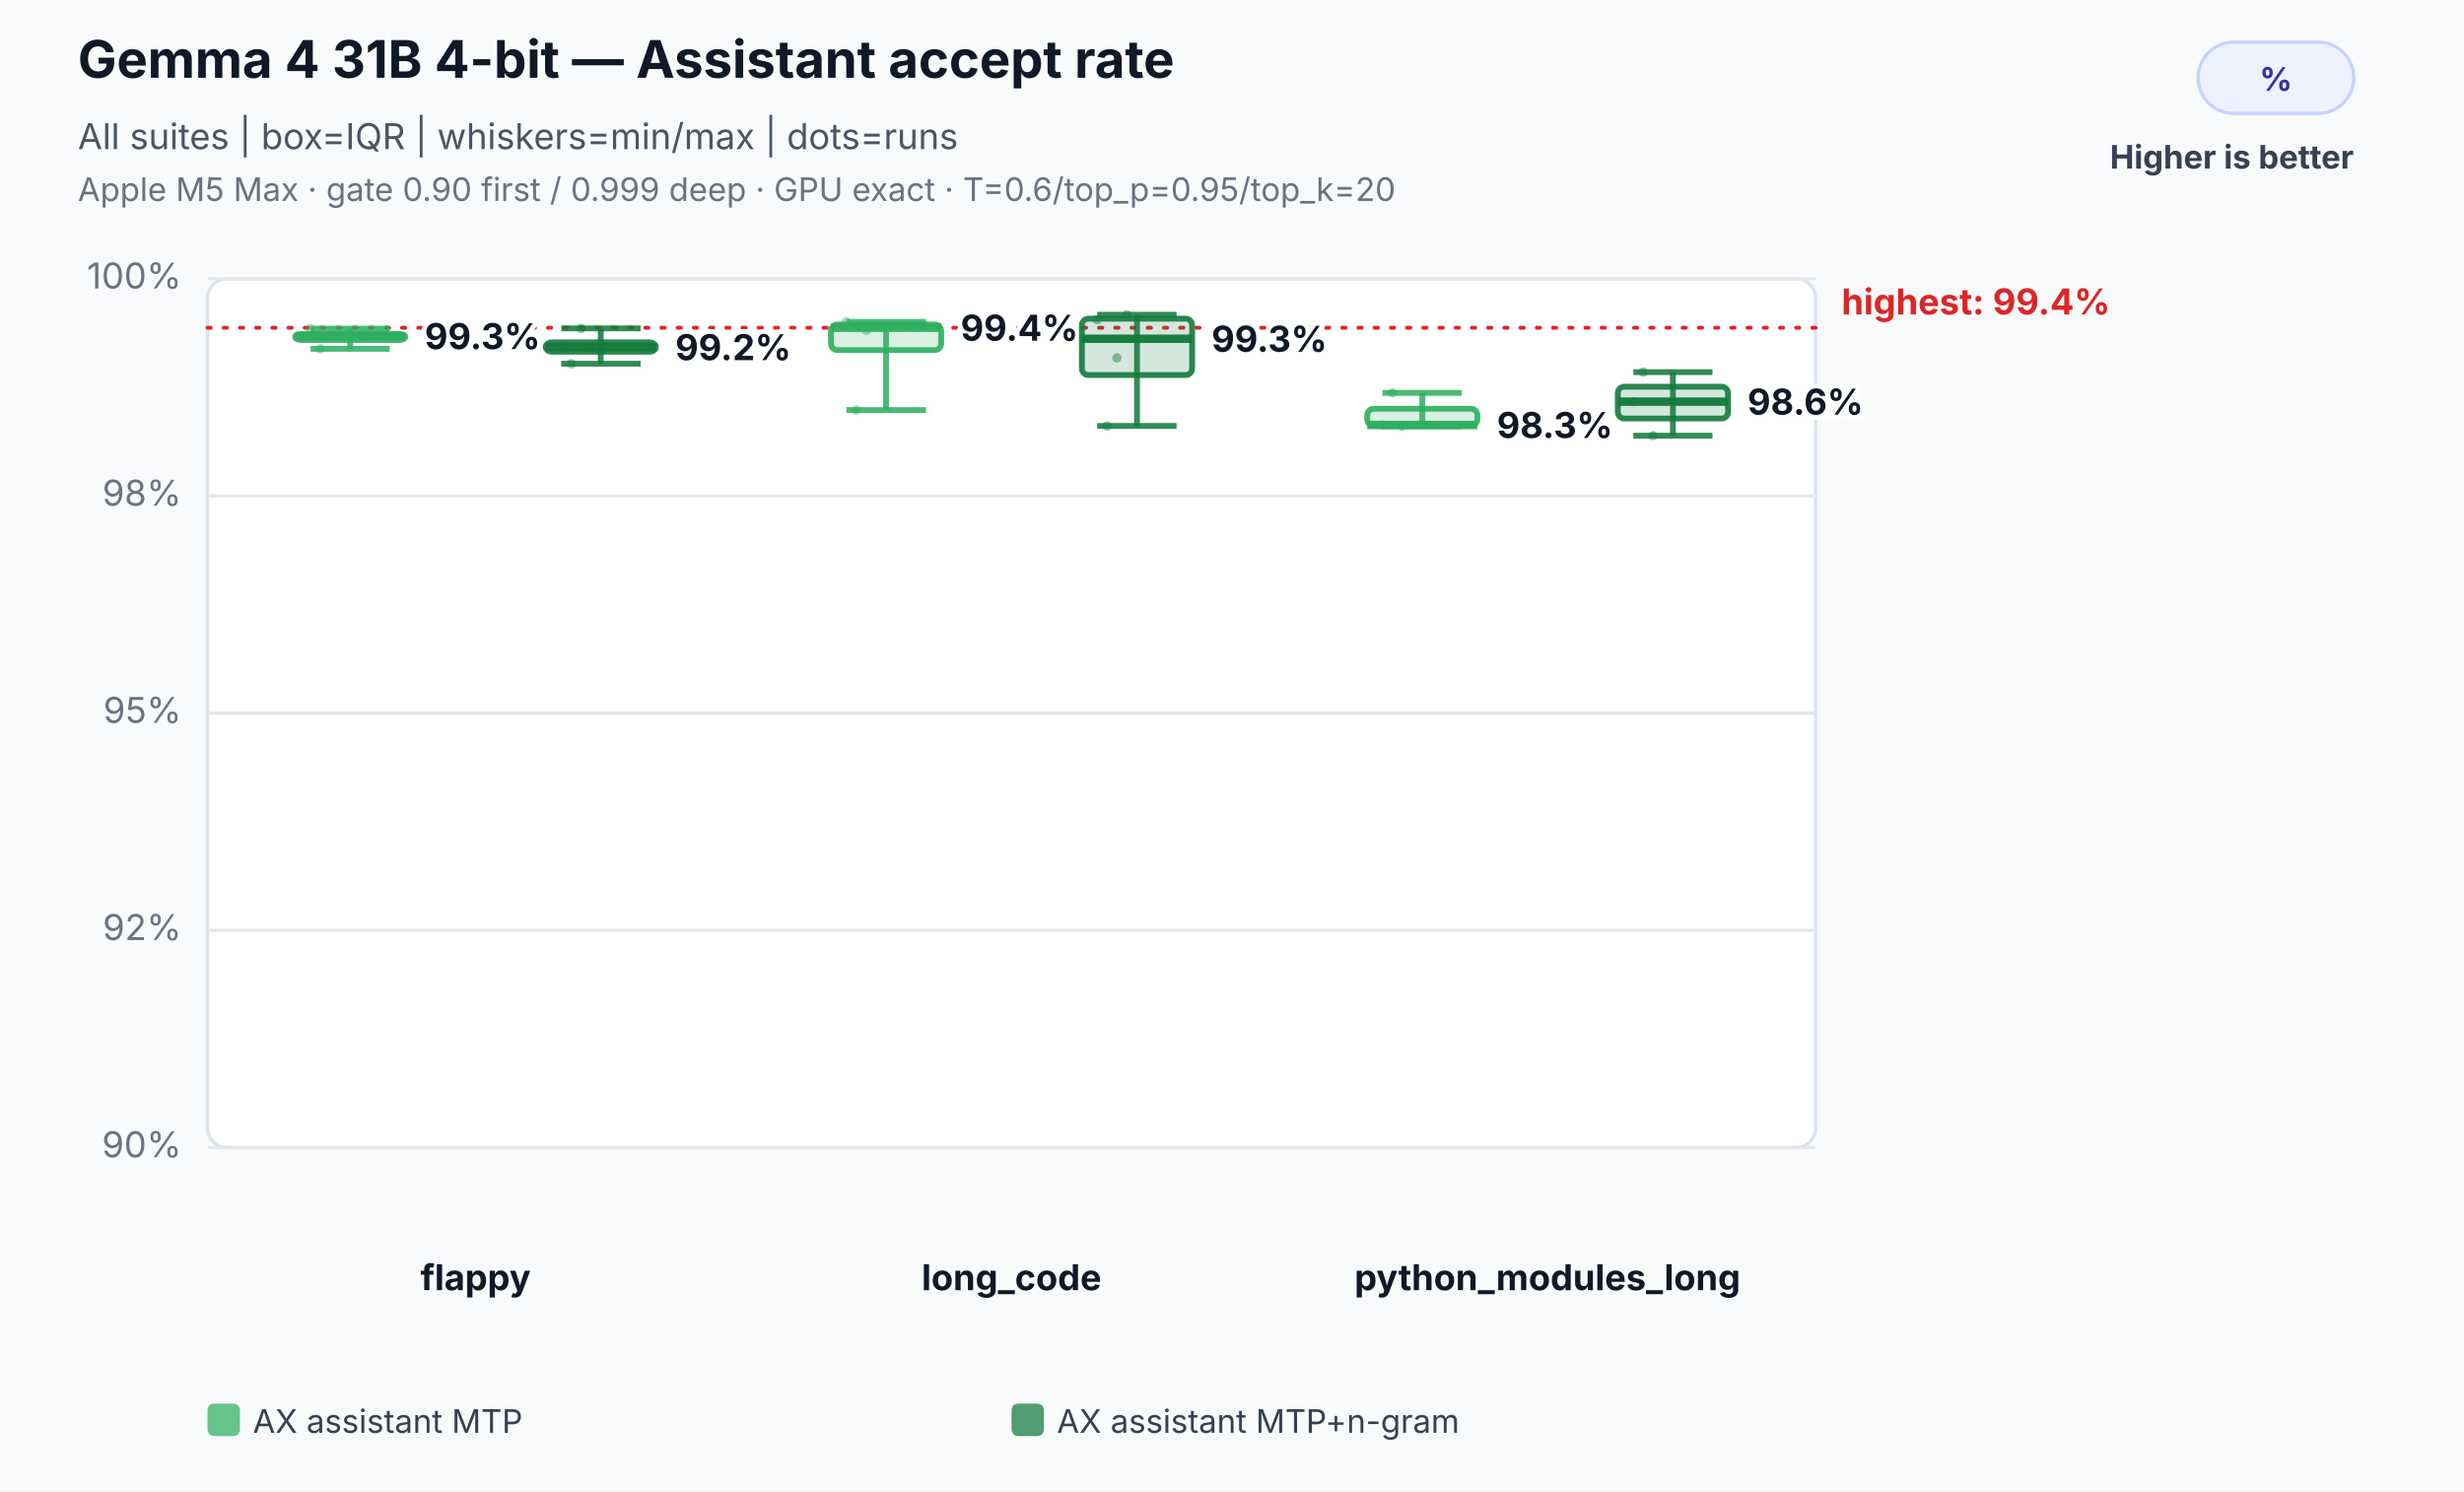
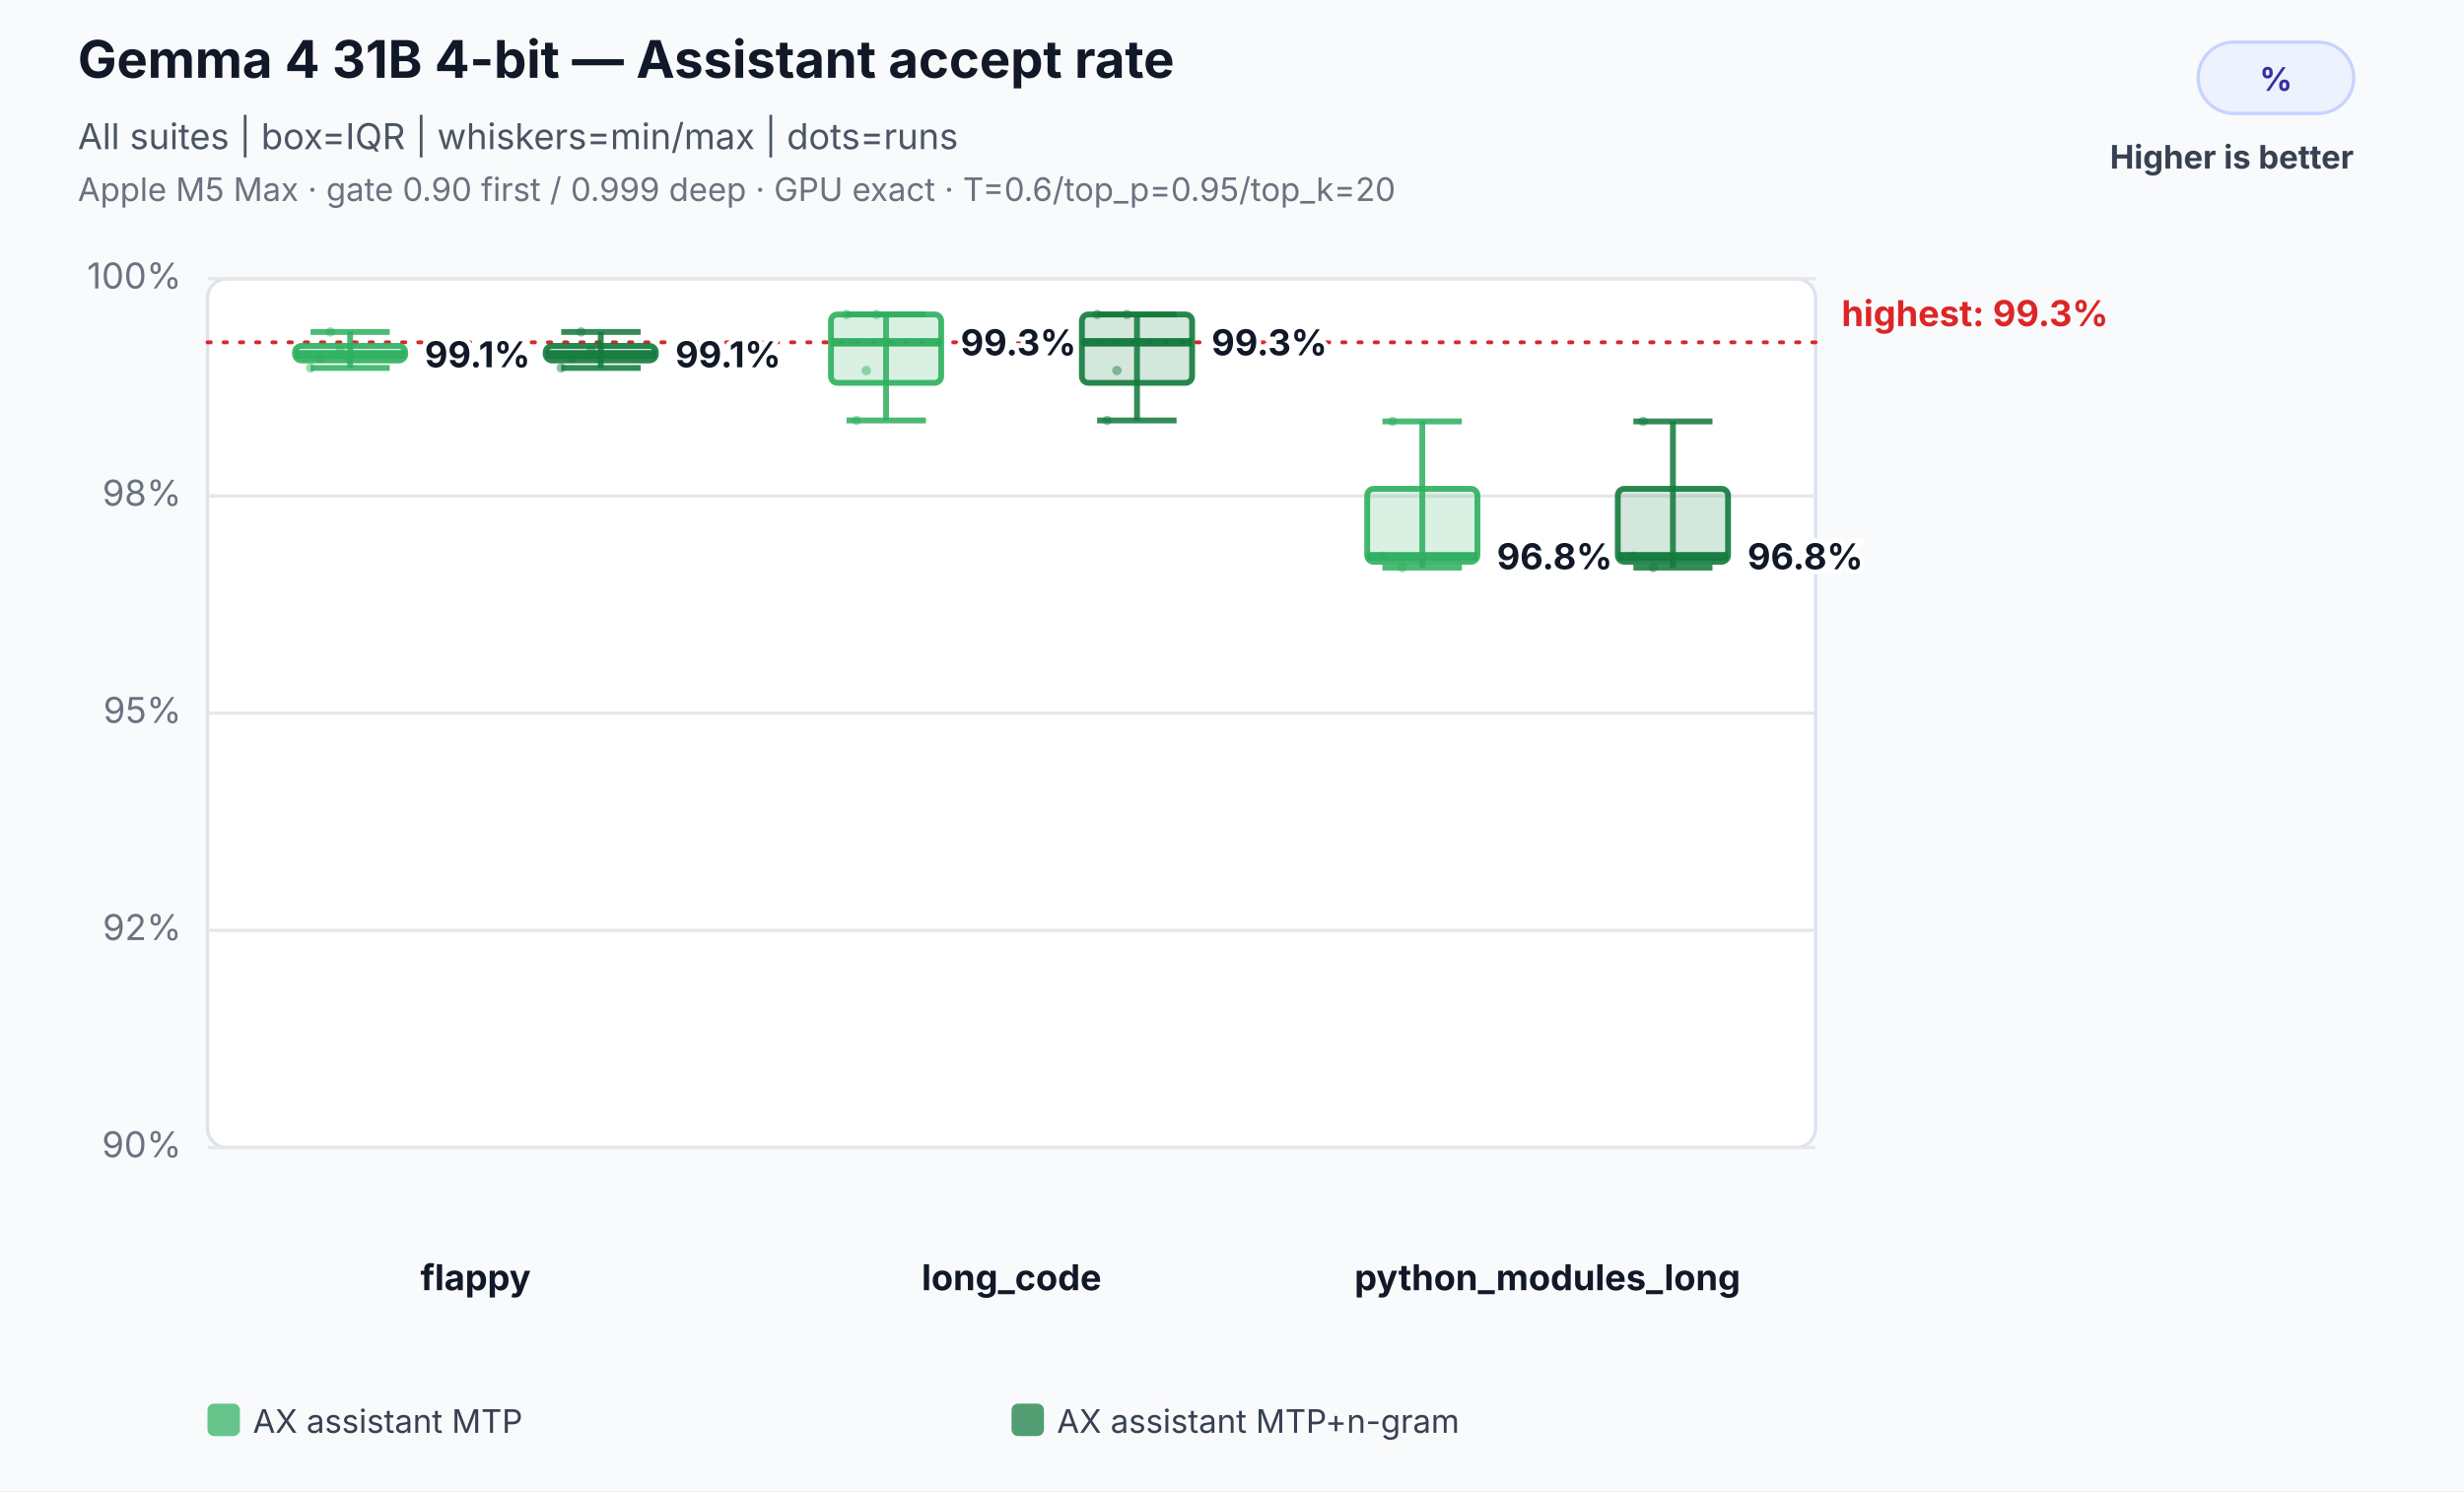
<svg xmlns="http://www.w3.org/2000/svg" width="760" height="460" viewBox="0 0 760 460" role="img" aria-labelledby="title desc">
  <rect width="100%" height="100%" fill="#f8fafc" />
  <text x="24" y="24" font-family="Inter,Segoe UI,Arial,sans-serif" font-size="16" font-weight="700" fill="#111827">Gemma 4 31B 4-bit — Assistant accept rate</text>
  <text x="24" y="46" font-family="Inter,Segoe UI,Arial,sans-serif" font-size="11" fill="#4b5563">All suites | box=IQR | whiskers=min/max | dots=runs</text>
  <text x="24" y="62" font-family="Inter,Segoe UI,Arial,sans-serif" font-size="10" fill="#6b7280">Apple M5 Max · gate 0.90 first / 0.999 deep · GPU exact · T=0.6/top_p=0.95/top_k=20</text>
  <rect x="678" y="13" width="48" height="22" rx="11" fill="#eef2ff" stroke="#c7d2fe" />
  <text x="702.0" y="28" text-anchor="middle" font-family="Inter,Segoe UI,Arial,sans-serif" font-size="10" font-weight="700" fill="#3730a3">%</text>
  <text x="726" y="52" text-anchor="end" font-family="Inter,Segoe UI,Arial,sans-serif" font-size="10" font-weight="700" fill="#374151">Higher is better</text>
  <rect x="64" y="86" width="496" height="268" rx="6" fill="#ffffff" stroke="#dbe3ef" />
  <line x1="64" y1="354.0" x2="560" y2="354.0" stroke="#e5e7eb" stroke-width="1" />
  <text x="56" y="357.0" text-anchor="end" font-family="Inter,Segoe UI,Arial,sans-serif" font-size="11" fill="#6b7280">90%</text>
  <line x1="64" y1="287.0" x2="560" y2="287.0" stroke="#e5e7eb" stroke-width="1" />
  <text x="56" y="290.0" text-anchor="end" font-family="Inter,Segoe UI,Arial,sans-serif" font-size="11" fill="#6b7280">92%</text>
  <line x1="64" y1="220.0" x2="560" y2="220.0" stroke="#e5e7eb" stroke-width="1" />
  <text x="56" y="223.0" text-anchor="end" font-family="Inter,Segoe UI,Arial,sans-serif" font-size="11" fill="#6b7280">95%</text>
  <line x1="64" y1="153.0" x2="560" y2="153.0" stroke="#e5e7eb" stroke-width="1" />
  <text x="56" y="156.0" text-anchor="end" font-family="Inter,Segoe UI,Arial,sans-serif" font-size="11" fill="#6b7280">98%</text>
  <line x1="64" y1="86.0" x2="560" y2="86.0" stroke="#e5e7eb" stroke-width="1" />
  <text x="56" y="89.0" text-anchor="end" font-family="Inter,Segoe UI,Arial,sans-serif" font-size="11" fill="#6b7280">100%</text>
-   <line x1="64" y1="101.1" x2="560" y2="101.1" stroke="#dc2626" stroke-width="1.2" stroke-dasharray="1 4" stroke-linecap="round" />
-   <text x="568" y="97.0" text-anchor="start" font-family="Inter,Segoe UI,Arial,sans-serif" font-size="11" font-weight="700" fill="#dc2626" data-label="highest median">highest: 99.4%</text>
+   <line x1="64" y1="105.6" x2="560" y2="105.6" stroke="#dc2626" stroke-width="1.2" stroke-dasharray="1 4" stroke-linecap="round" />
+   <text x="568" y="100.6" text-anchor="start" font-family="Inter,Segoe UI,Arial,sans-serif" font-size="11" font-weight="700" fill="#dc2626" data-label="highest median">highest: 99.3%</text>
  <text x="146.7" y="398" text-anchor="middle" font-family="Inter,Segoe UI,Arial,sans-serif" font-size="11" font-weight="700" fill="#111827">flappy</text>
-   <circle cx="95.8" cy="101.4" r="1.45" fill="#2eaf5f" fill-opacity="0.46" />
-   <circle cx="98.8" cy="107.6" r="1.45" fill="#2eaf5f" fill-opacity="0.46" />
-   <circle cx="101.9" cy="103.5" r="1.45" fill="#2eaf5f" fill-opacity="0.46" />
-   <circle cx="104.9" cy="104.0" r="1.45" fill="#2eaf5f" fill-opacity="0.46" />
-   <line x1="108.0" y1="101.4" x2="108.0" y2="107.6" stroke="#2eaf5f" stroke-opacity="0.86" stroke-width="1.8" />
-   <line x1="95.8" y1="101.4" x2="120.2" y2="101.4" stroke="#2eaf5f" stroke-opacity="0.86" stroke-width="1.8" />
-   <line x1="95.8" y1="107.6" x2="120.2" y2="107.6" stroke="#2eaf5f" stroke-opacity="0.86" stroke-width="1.8" />
-   <rect x="91.0" y="103.0" width="34.0" height="1.9" rx="2" fill="#2eaf5f" fill-opacity="0.18" stroke="#2eaf5f" stroke-opacity="0.9" stroke-width="1.8" />
-   <line x1="91.0" y1="103.7" x2="125.0" y2="103.7" stroke="#2eaf5f" stroke-opacity="0.96" stroke-width="2.6" />
-   <text x="131.0" y="107.7" text-anchor="start" font-family="Inter,Segoe UI,Arial,sans-serif" font-size="11" font-weight="700" fill="#111827" stroke="#ffffff" stroke-width="3" paint-order="stroke">99.3%</text>
-   <circle cx="173.1" cy="107.0" r="1.45" fill="#137a3d" fill-opacity="0.46" />
-   <circle cx="176.2" cy="112.2" r="1.45" fill="#137a3d" fill-opacity="0.46" />
-   <circle cx="179.2" cy="101.3" r="1.45" fill="#137a3d" fill-opacity="0.46" />
-   <circle cx="182.3" cy="107.2" r="1.45" fill="#137a3d" fill-opacity="0.46" />
-   <line x1="185.3" y1="101.3" x2="185.3" y2="112.2" stroke="#137a3d" stroke-opacity="0.86" stroke-width="1.8" />
-   <line x1="173.1" y1="101.3" x2="197.6" y2="101.3" stroke="#137a3d" stroke-opacity="0.86" stroke-width="1.8" />
-   <line x1="173.1" y1="112.2" x2="197.6" y2="112.2" stroke="#137a3d" stroke-opacity="0.86" stroke-width="1.8" />
-   <rect x="168.3" y="105.6" width="34.0" height="2.9" rx="2" fill="#137a3d" fill-opacity="0.18" stroke="#137a3d" stroke-opacity="0.9" stroke-width="1.8" />
-   <line x1="168.3" y1="107.1" x2="202.3" y2="107.1" stroke="#137a3d" stroke-opacity="0.96" stroke-width="2.6" />
-   <text x="208.3" y="111.1" text-anchor="start" font-family="Inter,Segoe UI,Arial,sans-serif" font-size="11" font-weight="700" fill="#111827" stroke="#ffffff" stroke-width="3" paint-order="stroke">99.2%</text>
+   <circle cx="95.8" cy="113.5" r="1.45" fill="#2eaf5f" fill-opacity="0.46" />
+   <circle cx="98.8" cy="110.5" r="1.45" fill="#2eaf5f" fill-opacity="0.46" />
+   <circle cx="101.9" cy="102.4" r="1.45" fill="#2eaf5f" fill-opacity="0.46" />
+   <circle cx="104.9" cy="108.2" r="1.45" fill="#2eaf5f" fill-opacity="0.46" />
+   <line x1="108.0" y1="102.4" x2="108.0" y2="113.5" stroke="#2eaf5f" stroke-opacity="0.86" stroke-width="1.8" />
+   <line x1="95.8" y1="102.4" x2="120.2" y2="102.4" stroke="#2eaf5f" stroke-opacity="0.86" stroke-width="1.8" />
+   <line x1="95.8" y1="113.5" x2="120.2" y2="113.5" stroke="#2eaf5f" stroke-opacity="0.86" stroke-width="1.8" />
+   <rect x="91.0" y="106.7" width="34.0" height="4.5" rx="2" fill="#2eaf5f" fill-opacity="0.18" stroke="#2eaf5f" stroke-opacity="0.9" stroke-width="1.8" />
+   <line x1="91.0" y1="109.3" x2="125.0" y2="109.3" stroke="#2eaf5f" stroke-opacity="0.96" stroke-width="2.6" />
+   <text x="131.0" y="113.3" text-anchor="start" font-family="Inter,Segoe UI,Arial,sans-serif" font-size="11" font-weight="700" fill="#111827" stroke="#ffffff" stroke-width="3" paint-order="stroke">99.1%</text>
+   <circle cx="173.1" cy="113.5" r="1.45" fill="#137a3d" fill-opacity="0.46" />
+   <circle cx="176.2" cy="110.5" r="1.45" fill="#137a3d" fill-opacity="0.46" />
+   <circle cx="179.2" cy="102.4" r="1.45" fill="#137a3d" fill-opacity="0.46" />
+   <circle cx="182.3" cy="108.2" r="1.45" fill="#137a3d" fill-opacity="0.46" />
+   <line x1="185.3" y1="102.4" x2="185.3" y2="113.5" stroke="#137a3d" stroke-opacity="0.86" stroke-width="1.8" />
+   <line x1="173.1" y1="102.4" x2="197.6" y2="102.4" stroke="#137a3d" stroke-opacity="0.86" stroke-width="1.8" />
+   <line x1="173.1" y1="113.5" x2="197.6" y2="113.5" stroke="#137a3d" stroke-opacity="0.86" stroke-width="1.8" />
+   <rect x="168.3" y="106.7" width="34.0" height="4.5" rx="2" fill="#137a3d" fill-opacity="0.18" stroke="#137a3d" stroke-opacity="0.9" stroke-width="1.8" />
+   <line x1="168.3" y1="109.3" x2="202.3" y2="109.3" stroke="#137a3d" stroke-opacity="0.96" stroke-width="2.6" />
+   <text x="208.3" y="113.3" text-anchor="start" font-family="Inter,Segoe UI,Arial,sans-serif" font-size="11" font-weight="700" fill="#111827" stroke="#ffffff" stroke-width="3" paint-order="stroke">99.1%</text>
  <text x="312.0" y="398" text-anchor="middle" font-family="Inter,Segoe UI,Arial,sans-serif" font-size="11" font-weight="700" fill="#111827">long_code</text>
-   <circle cx="261.1" cy="99.3" r="1.45" fill="#2eaf5f" fill-opacity="0.46" />
-   <circle cx="264.2" cy="126.5" r="1.45" fill="#2eaf5f" fill-opacity="0.46" />
-   <circle cx="267.2" cy="101.9" r="1.45" fill="#2eaf5f" fill-opacity="0.46" />
-   <circle cx="270.3" cy="100.4" r="1.45" fill="#2eaf5f" fill-opacity="0.46" />
-   <line x1="273.3" y1="99.3" x2="273.3" y2="126.5" stroke="#2eaf5f" stroke-opacity="0.86" stroke-width="1.8" />
-   <line x1="261.1" y1="99.3" x2="285.6" y2="99.3" stroke="#2eaf5f" stroke-opacity="0.86" stroke-width="1.8" />
-   <line x1="261.1" y1="126.5" x2="285.6" y2="126.5" stroke="#2eaf5f" stroke-opacity="0.86" stroke-width="1.8" />
-   <rect x="256.3" y="100.1" width="34.0" height="7.9" rx="2" fill="#2eaf5f" fill-opacity="0.18" stroke="#2eaf5f" stroke-opacity="0.9" stroke-width="1.8" />
-   <line x1="256.3" y1="101.1" x2="290.3" y2="101.1" stroke="#2eaf5f" stroke-opacity="0.96" stroke-width="2.6" />
-   <text x="296.3" y="105.1" text-anchor="start" font-family="Inter,Segoe UI,Arial,sans-serif" font-size="11" font-weight="700" fill="#111827" stroke="#ffffff" stroke-width="3" paint-order="stroke">99.4%</text>
-   <circle cx="338.4" cy="98.6" r="1.45" fill="#137a3d" fill-opacity="0.46" />
-   <circle cx="341.5" cy="131.4" r="1.45" fill="#137a3d" fill-opacity="0.46" />
-   <circle cx="344.5" cy="110.4" r="1.45" fill="#137a3d" fill-opacity="0.46" />
-   <circle cx="347.6" cy="97.1" r="1.45" fill="#137a3d" fill-opacity="0.46" />
-   <line x1="350.7" y1="97.1" x2="350.7" y2="131.4" stroke="#137a3d" stroke-opacity="0.86" stroke-width="1.8" />
-   <line x1="338.4" y1="97.1" x2="362.9" y2="97.1" stroke="#137a3d" stroke-opacity="0.86" stroke-width="1.8" />
-   <line x1="338.4" y1="131.4" x2="362.9" y2="131.4" stroke="#137a3d" stroke-opacity="0.86" stroke-width="1.8" />
-   <rect x="333.7" y="98.3" width="34.0" height="17.4" rx="2" fill="#137a3d" fill-opacity="0.18" stroke="#137a3d" stroke-opacity="0.9" stroke-width="1.8" />
-   <line x1="333.7" y1="104.5" x2="367.7" y2="104.5" stroke="#137a3d" stroke-opacity="0.96" stroke-width="2.6" />
-   <text x="373.7" y="108.5" text-anchor="start" font-family="Inter,Segoe UI,Arial,sans-serif" font-size="11" font-weight="700" fill="#111827" stroke="#ffffff" stroke-width="3" paint-order="stroke">99.3%</text>
+   <circle cx="261.1" cy="97.0" r="1.45" fill="#2eaf5f" fill-opacity="0.46" />
+   <circle cx="264.2" cy="129.7" r="1.45" fill="#2eaf5f" fill-opacity="0.46" />
+   <circle cx="267.2" cy="114.3" r="1.45" fill="#2eaf5f" fill-opacity="0.46" />
+   <circle cx="270.3" cy="97.0" r="1.45" fill="#2eaf5f" fill-opacity="0.46" />
+   <line x1="273.3" y1="97.0" x2="273.3" y2="129.7" stroke="#2eaf5f" stroke-opacity="0.86" stroke-width="1.8" />
+   <line x1="261.1" y1="97.0" x2="285.6" y2="97.0" stroke="#2eaf5f" stroke-opacity="0.86" stroke-width="1.8" />
+   <line x1="261.1" y1="129.7" x2="285.6" y2="129.7" stroke="#2eaf5f" stroke-opacity="0.86" stroke-width="1.8" />
+   <rect x="256.3" y="97.0" width="34.0" height="21.1" rx="2" fill="#2eaf5f" fill-opacity="0.18" stroke="#2eaf5f" stroke-opacity="0.9" stroke-width="1.8" />
+   <line x1="256.3" y1="105.6" x2="290.3" y2="105.6" stroke="#2eaf5f" stroke-opacity="0.96" stroke-width="2.6" />
+   <text x="296.3" y="109.6" text-anchor="start" font-family="Inter,Segoe UI,Arial,sans-serif" font-size="11" font-weight="700" fill="#111827" stroke="#ffffff" stroke-width="3" paint-order="stroke">99.3%</text>
+   <circle cx="338.4" cy="97.0" r="1.45" fill="#137a3d" fill-opacity="0.46" />
+   <circle cx="341.5" cy="129.7" r="1.45" fill="#137a3d" fill-opacity="0.46" />
+   <circle cx="344.5" cy="114.3" r="1.45" fill="#137a3d" fill-opacity="0.46" />
+   <circle cx="347.6" cy="97.0" r="1.45" fill="#137a3d" fill-opacity="0.46" />
+   <line x1="350.7" y1="97.0" x2="350.7" y2="129.7" stroke="#137a3d" stroke-opacity="0.86" stroke-width="1.8" />
+   <line x1="338.4" y1="97.0" x2="362.9" y2="97.0" stroke="#137a3d" stroke-opacity="0.86" stroke-width="1.8" />
+   <line x1="338.4" y1="129.7" x2="362.9" y2="129.7" stroke="#137a3d" stroke-opacity="0.86" stroke-width="1.8" />
+   <rect x="333.7" y="97.0" width="34.0" height="21.1" rx="2" fill="#137a3d" fill-opacity="0.18" stroke="#137a3d" stroke-opacity="0.9" stroke-width="1.8" />
+   <line x1="333.7" y1="105.6" x2="367.7" y2="105.6" stroke="#137a3d" stroke-opacity="0.96" stroke-width="2.6" />
+   <text x="373.7" y="109.6" text-anchor="start" font-family="Inter,Segoe UI,Arial,sans-serif" font-size="11" font-weight="700" fill="#111827" stroke="#ffffff" stroke-width="3" paint-order="stroke">99.3%</text>
  <text x="477.3" y="398" text-anchor="middle" font-family="Inter,Segoe UI,Arial,sans-serif" font-size="11" font-weight="700" fill="#111827">python_modules_long</text>
-   <circle cx="426.4" cy="131.1" r="1.45" fill="#2eaf5f" fill-opacity="0.46" />
-   <circle cx="429.5" cy="121.2" r="1.45" fill="#2eaf5f" fill-opacity="0.46" />
-   <circle cx="432.5" cy="131.5" r="1.45" fill="#2eaf5f" fill-opacity="0.46" />
-   <line x1="438.7" y1="121.2" x2="438.7" y2="131.5" stroke="#2eaf5f" stroke-opacity="0.86" stroke-width="1.8" />
-   <line x1="426.4" y1="121.2" x2="450.9" y2="121.2" stroke="#2eaf5f" stroke-opacity="0.86" stroke-width="1.8" />
-   <line x1="426.4" y1="131.5" x2="450.9" y2="131.5" stroke="#2eaf5f" stroke-opacity="0.86" stroke-width="1.8" />
-   <rect x="421.7" y="126.1" width="34.0" height="5.2" rx="2" fill="#2eaf5f" fill-opacity="0.18" stroke="#2eaf5f" stroke-opacity="0.9" stroke-width="1.8" />
-   <line x1="421.7" y1="131.1" x2="455.7" y2="131.1" stroke="#2eaf5f" stroke-opacity="0.96" stroke-width="2.6" />
-   <text x="461.7" y="135.1" text-anchor="start" font-family="Inter,Segoe UI,Arial,sans-serif" font-size="11" font-weight="700" fill="#111827" stroke="#ffffff" stroke-width="3" paint-order="stroke">98.3%</text>
-   <circle cx="503.8" cy="123.9" r="1.45" fill="#137a3d" fill-opacity="0.46" />
-   <circle cx="506.8" cy="114.8" r="1.45" fill="#137a3d" fill-opacity="0.46" />
-   <circle cx="509.9" cy="134.4" r="1.45" fill="#137a3d" fill-opacity="0.46" />
-   <line x1="516.0" y1="114.8" x2="516.0" y2="134.4" stroke="#137a3d" stroke-opacity="0.86" stroke-width="1.8" />
-   <line x1="503.8" y1="114.8" x2="528.2" y2="114.8" stroke="#137a3d" stroke-opacity="0.86" stroke-width="1.8" />
-   <line x1="503.8" y1="134.4" x2="528.2" y2="134.4" stroke="#137a3d" stroke-opacity="0.86" stroke-width="1.8" />
-   <rect x="499.0" y="119.3" width="34.0" height="9.8" rx="2" fill="#137a3d" fill-opacity="0.18" stroke="#137a3d" stroke-opacity="0.9" stroke-width="1.8" />
-   <line x1="499.0" y1="123.9" x2="533.0" y2="123.9" stroke="#137a3d" stroke-opacity="0.96" stroke-width="2.6" />
-   <text x="539.0" y="127.9" text-anchor="start" font-family="Inter,Segoe UI,Arial,sans-serif" font-size="11" font-weight="700" fill="#111827" stroke="#ffffff" stroke-width="3" paint-order="stroke">98.6%</text>
+   <circle cx="426.4" cy="171.6" r="1.45" fill="#2eaf5f" fill-opacity="0.46" />
+   <circle cx="429.5" cy="130.0" r="1.45" fill="#2eaf5f" fill-opacity="0.46" />
+   <circle cx="432.5" cy="175.1" r="1.45" fill="#2eaf5f" fill-opacity="0.46" />
+   <line x1="438.7" y1="130.0" x2="438.7" y2="175.1" stroke="#2eaf5f" stroke-opacity="0.86" stroke-width="1.8" />
+   <line x1="426.4" y1="130.0" x2="450.9" y2="130.0" stroke="#2eaf5f" stroke-opacity="0.86" stroke-width="1.8" />
+   <line x1="426.4" y1="175.1" x2="450.9" y2="175.1" stroke="#2eaf5f" stroke-opacity="0.86" stroke-width="1.8" />
+   <rect x="421.7" y="150.8" width="34.0" height="22.5" rx="2" fill="#2eaf5f" fill-opacity="0.18" stroke="#2eaf5f" stroke-opacity="0.9" stroke-width="1.8" />
+   <line x1="421.7" y1="171.6" x2="455.7" y2="171.6" stroke="#2eaf5f" stroke-opacity="0.96" stroke-width="2.6" />
+   <text x="461.7" y="175.6" text-anchor="start" font-family="Inter,Segoe UI,Arial,sans-serif" font-size="11" font-weight="700" fill="#111827" stroke="#ffffff" stroke-width="3" paint-order="stroke">96.8%</text>
+   <circle cx="503.8" cy="171.6" r="1.45" fill="#137a3d" fill-opacity="0.46" />
+   <circle cx="506.8" cy="130.0" r="1.45" fill="#137a3d" fill-opacity="0.46" />
+   <circle cx="509.9" cy="175.1" r="1.45" fill="#137a3d" fill-opacity="0.46" />
+   <line x1="516.0" y1="130.0" x2="516.0" y2="175.1" stroke="#137a3d" stroke-opacity="0.86" stroke-width="1.8" />
+   <line x1="503.8" y1="130.0" x2="528.2" y2="130.0" stroke="#137a3d" stroke-opacity="0.86" stroke-width="1.8" />
+   <line x1="503.8" y1="175.1" x2="528.2" y2="175.1" stroke="#137a3d" stroke-opacity="0.86" stroke-width="1.8" />
+   <rect x="499.0" y="150.8" width="34.0" height="22.5" rx="2" fill="#137a3d" fill-opacity="0.18" stroke="#137a3d" stroke-opacity="0.9" stroke-width="1.8" />
+   <line x1="499.0" y1="171.6" x2="533.0" y2="171.6" stroke="#137a3d" stroke-opacity="0.96" stroke-width="2.6" />
+   <text x="539.0" y="175.6" text-anchor="start" font-family="Inter,Segoe UI,Arial,sans-serif" font-size="11" font-weight="700" fill="#111827" stroke="#ffffff" stroke-width="3" paint-order="stroke">96.8%</text>
  <rect x="64.0" y="433" width="10" height="10" rx="2" fill="#2eaf5f" fill-opacity="0.72" />
  <text x="78.0" y="442" font-family="Inter,Segoe UI,Arial,sans-serif" font-size="10" fill="#374151">AX assistant MTP</text>
  <rect x="312.0" y="433" width="10" height="10" rx="2" fill="#137a3d" fill-opacity="0.72" />
  <text x="326.0" y="442" font-family="Inter,Segoe UI,Arial,sans-serif" font-size="10" fill="#374151">AX assistant MTP+n-gram</text>
</svg>
